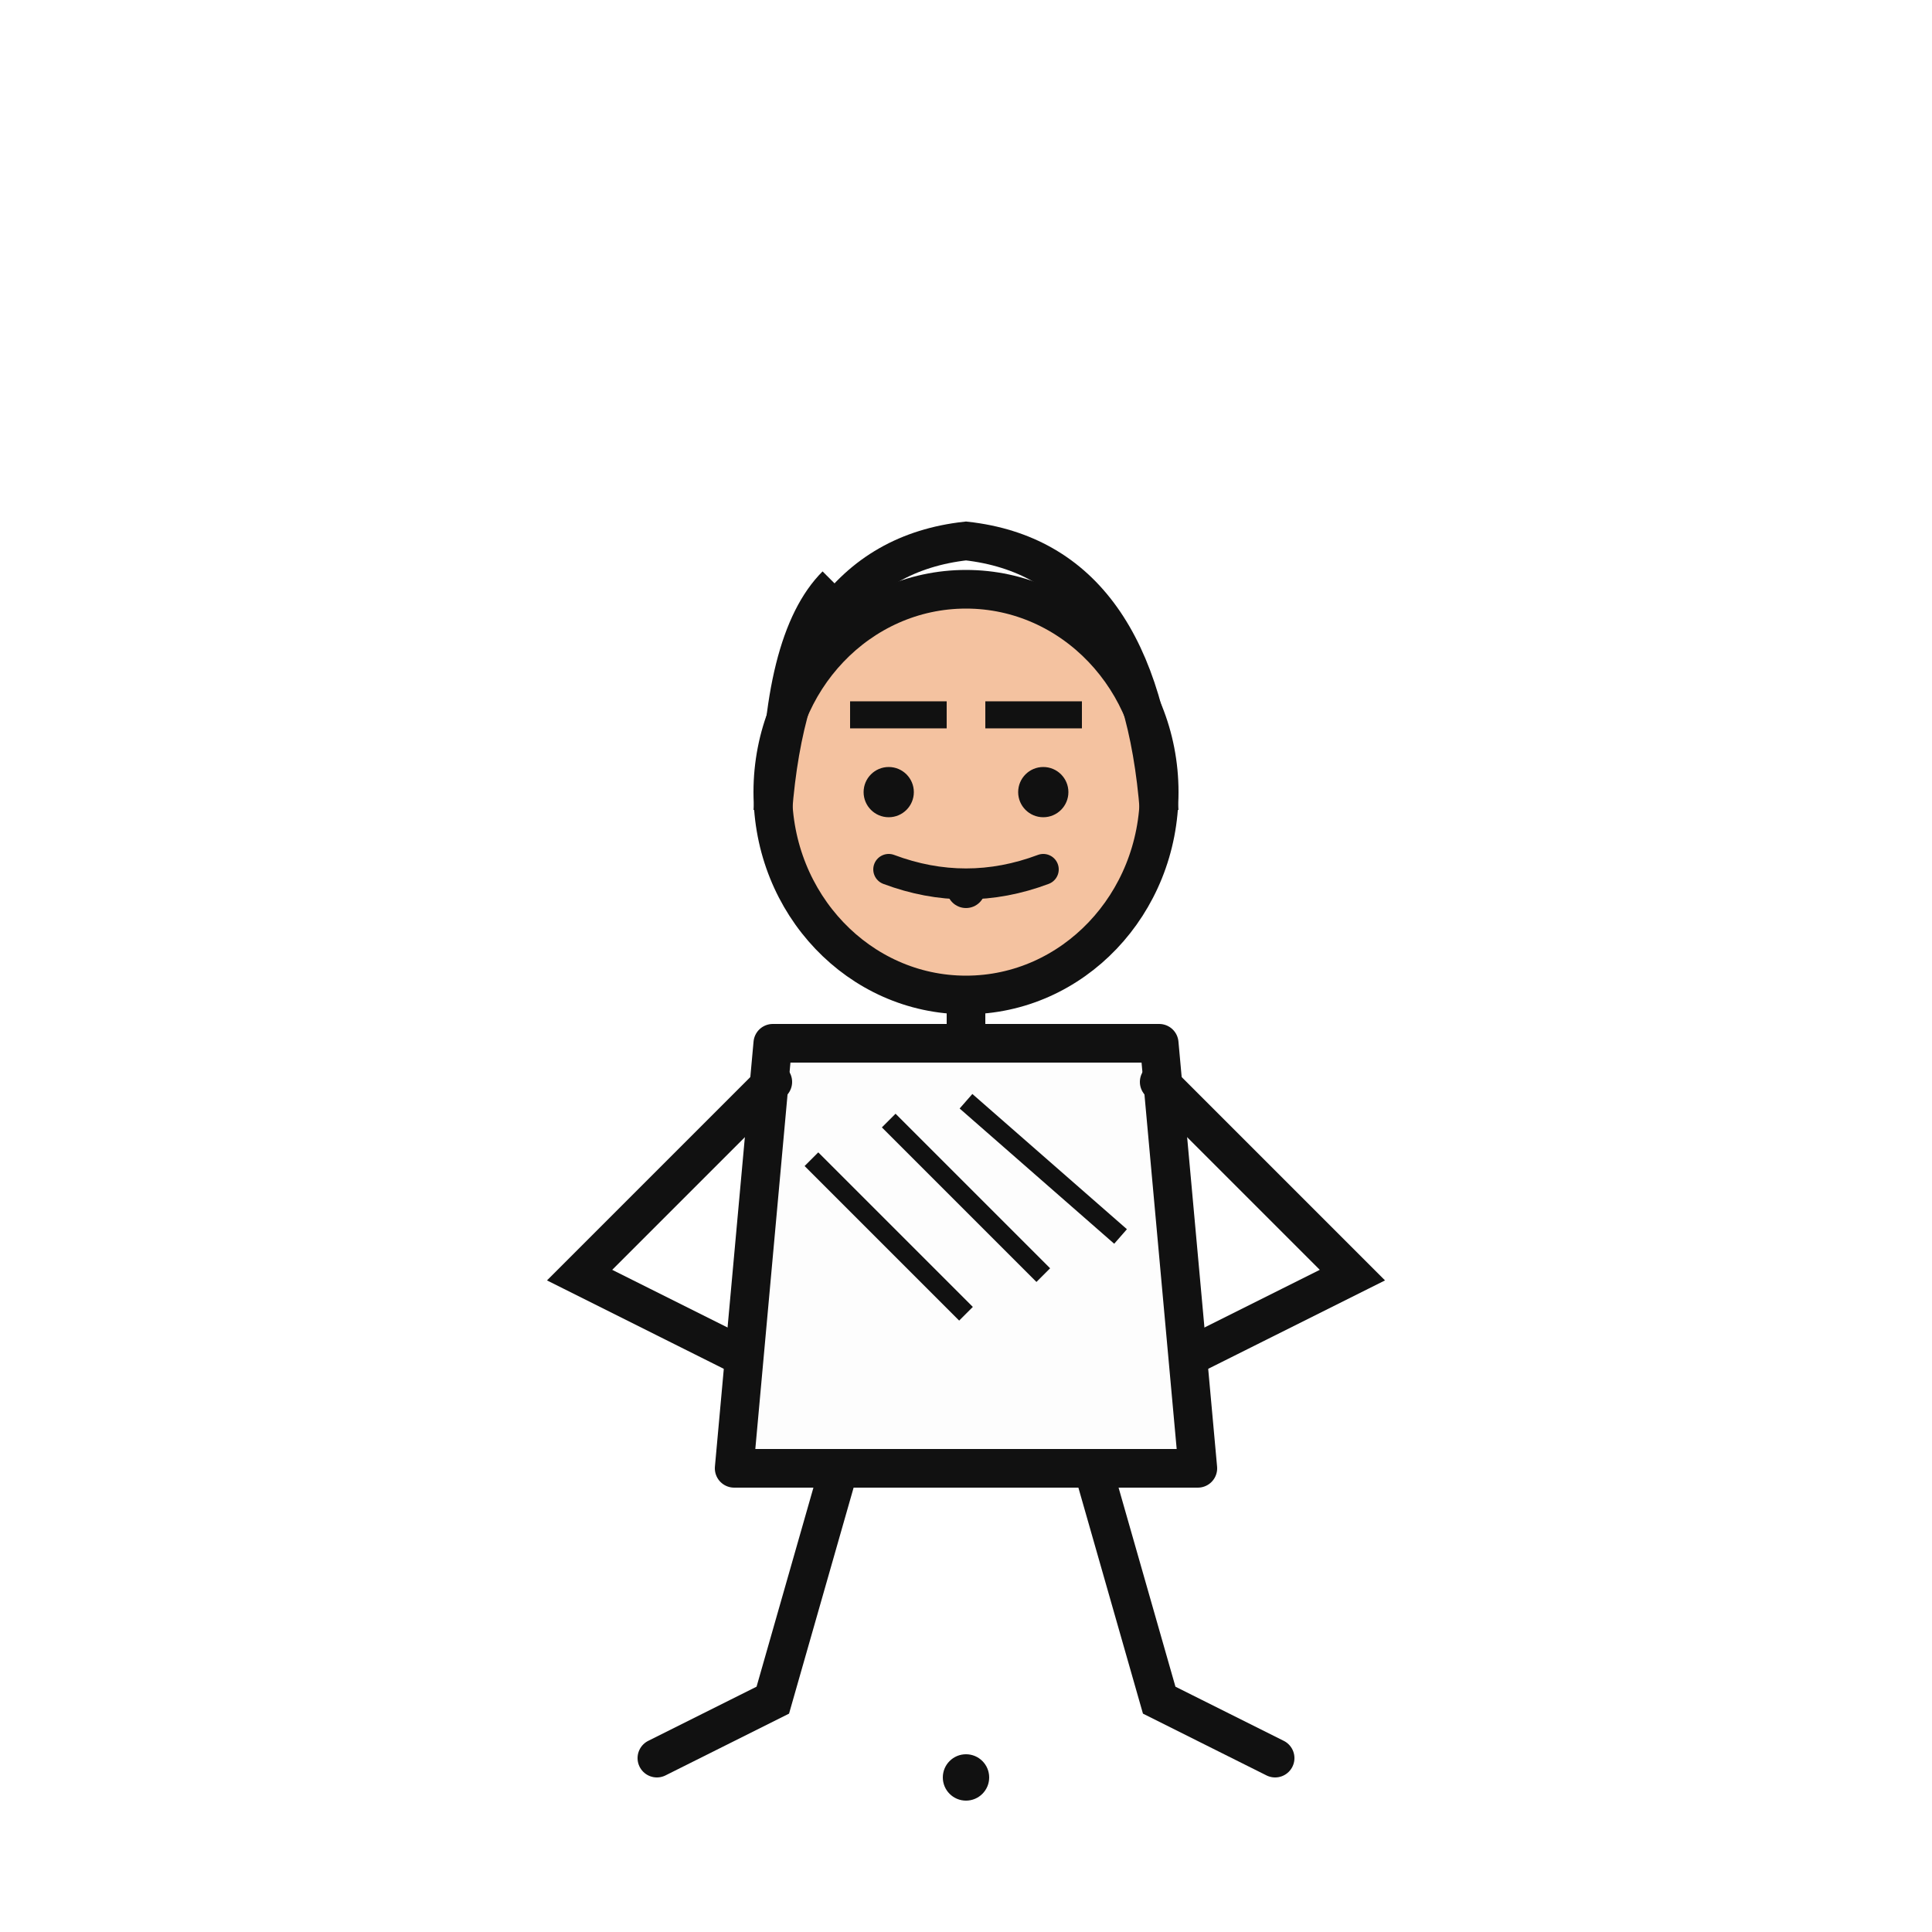
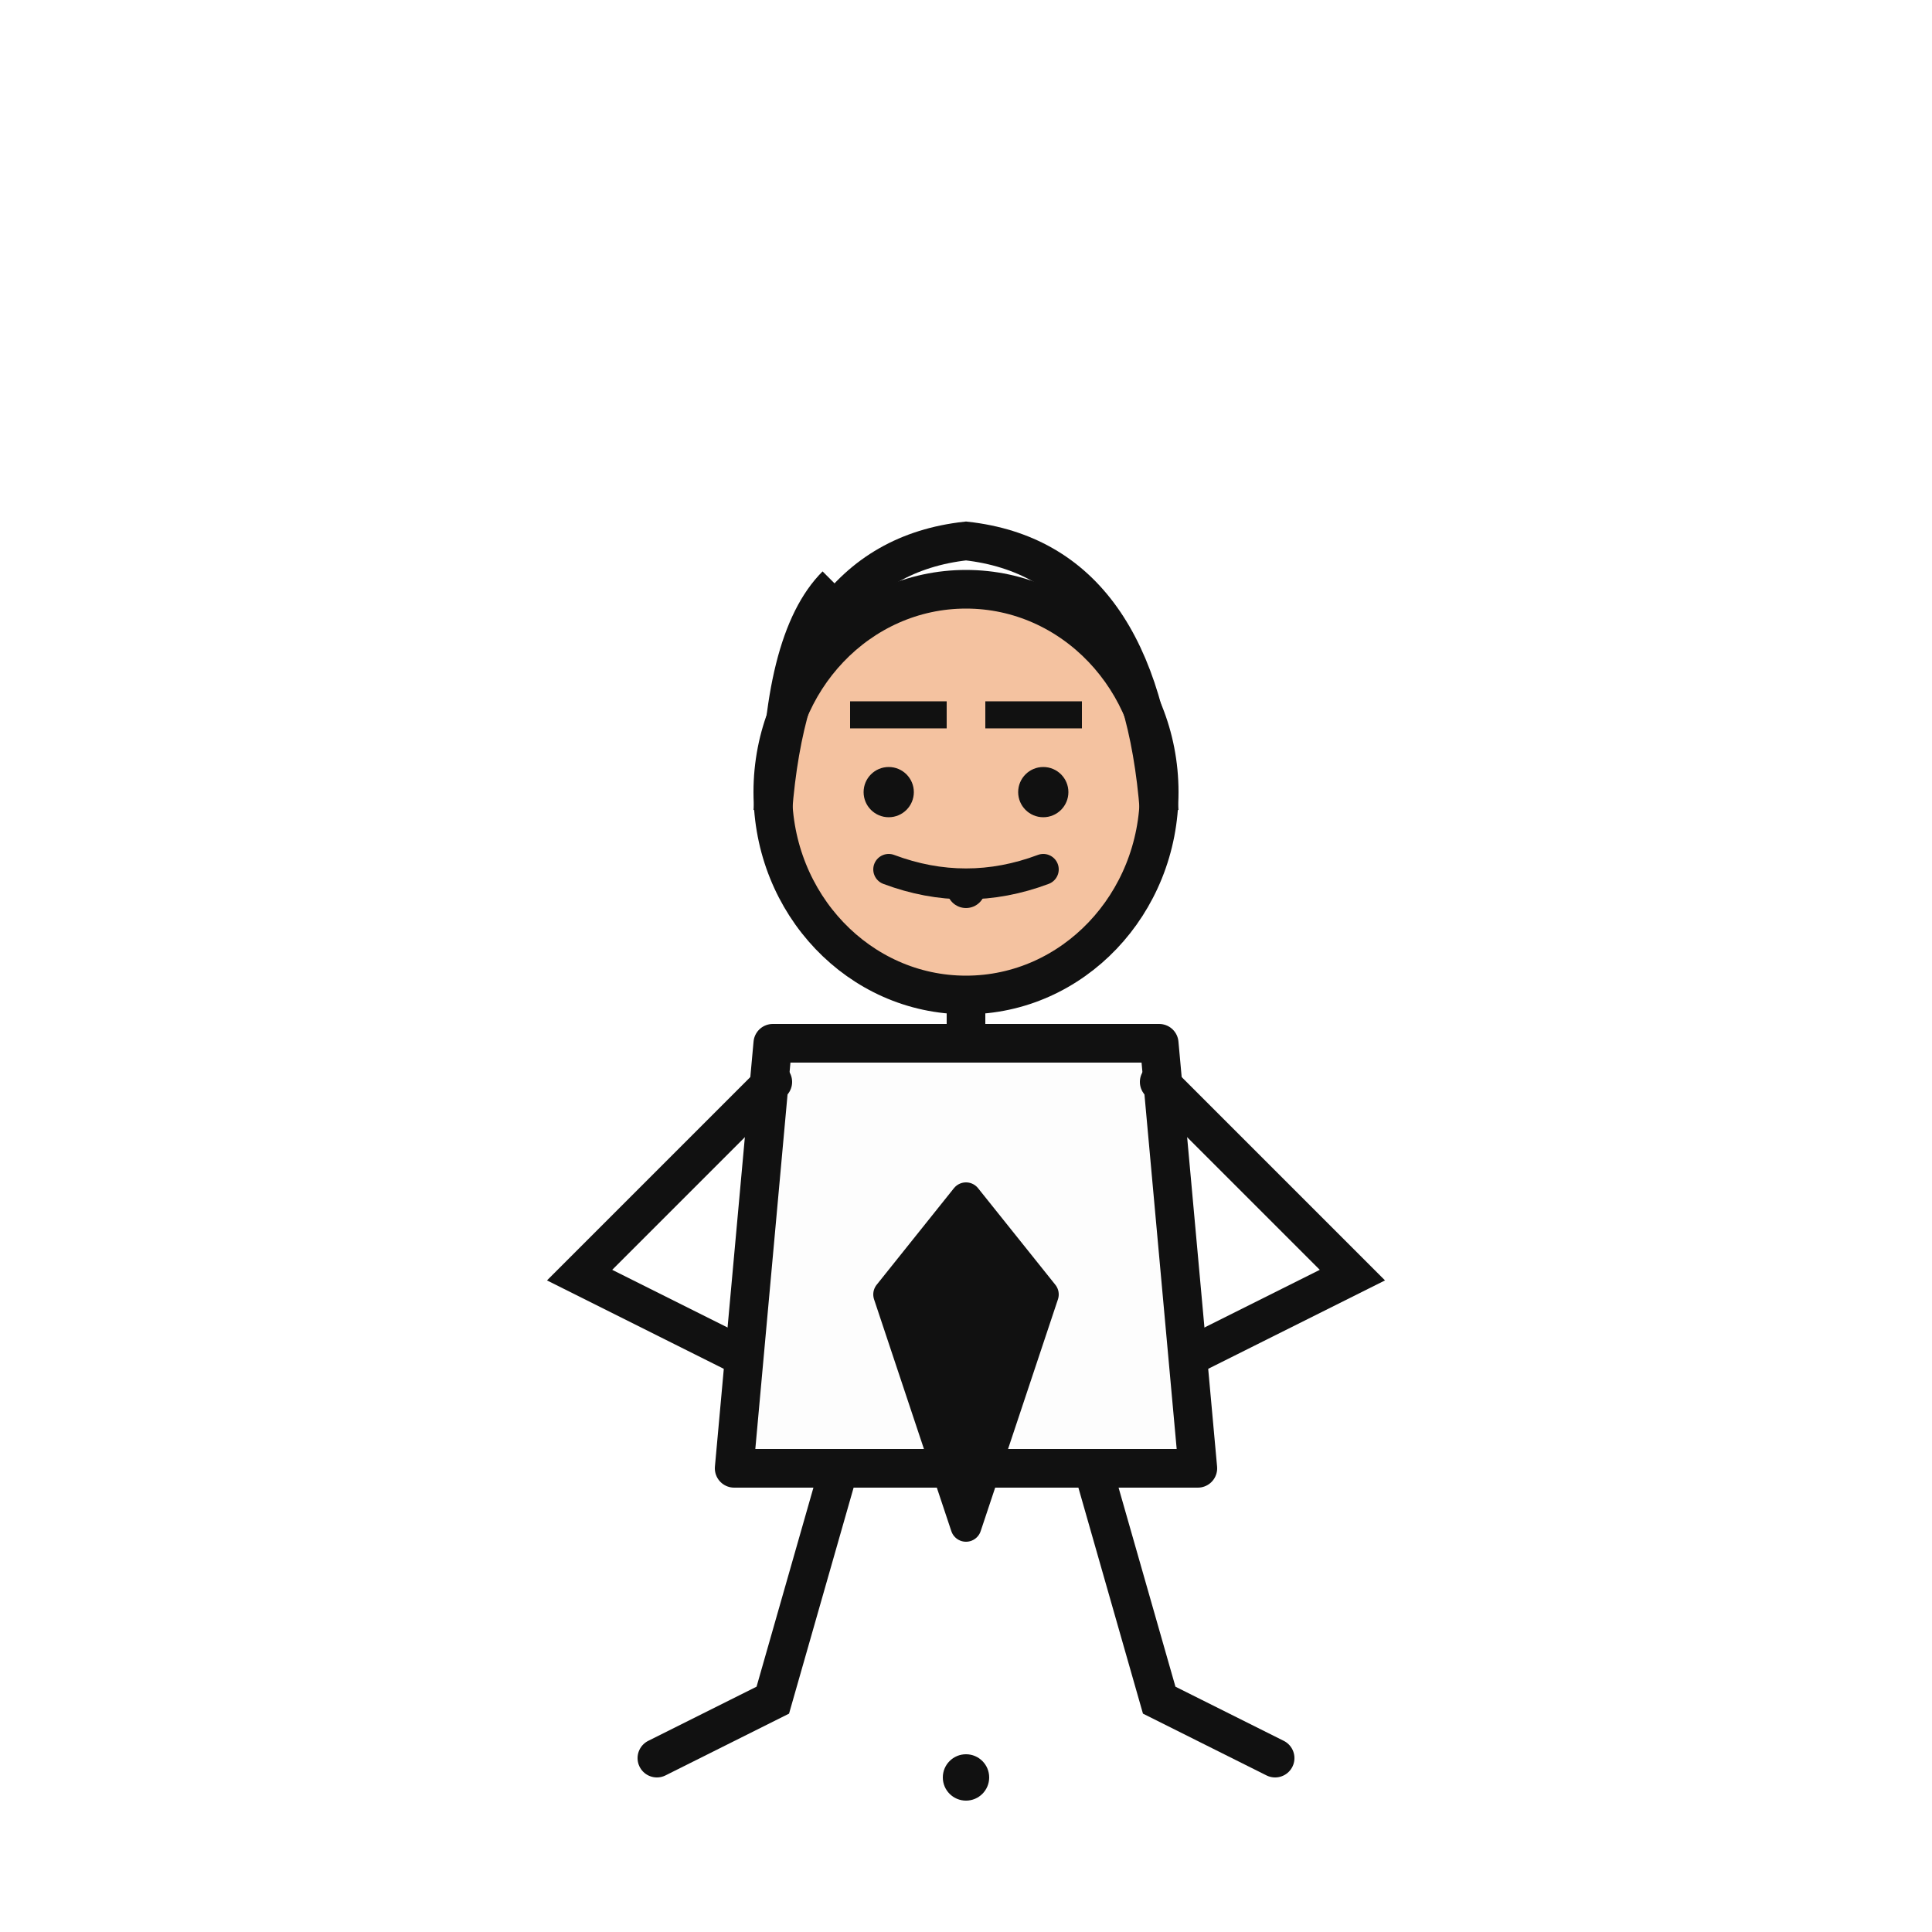
<svg xmlns="http://www.w3.org/2000/svg" viewBox="0 0 100 100" width="100" height="100">
  <path d="M 44 74 L 40 88 L 34 91" fill="none" stroke="#111" stroke-width="2" stroke-linecap="round" />
  <path d="M 56 74 L 60 88 L 66 91" fill="none" stroke="#111" stroke-width="2" stroke-linecap="round" />
  <path d="M 40 54 L 38 76 L 62 76 L 60 54 Z" fill="#fdfdfd" stroke="#111" stroke-width="2" stroke-linejoin="round" />
-   <line x1="42" y1="60" x2="50" y2="68" stroke="#111" stroke-width="1" />
-   <line x1="46" y1="58" x2="54" y2="66" stroke="#111" stroke-width="1" />
-   <line x1="50" y1="57" x2="58" y2="64" stroke="#111" stroke-width="1" />
+   <path d="M 50 62 L 46 67 L 50 79 L 54 67 Z" fill="#111" stroke="#111" stroke-width="1.6" stroke-linejoin="round" />
  <path d="M 40 56 L 30 66 L 38 70" fill="none" stroke="#111" stroke-width="2" stroke-linecap="round" />
  <path d="M 60 56 L 70 66 L 62 70" fill="none" stroke="#111" stroke-width="2" stroke-linecap="round" />
  <line x1="50" y1="54" x2="50" y2="48" stroke="#111" stroke-width="2" />
  <ellipse cx="50" cy="41" rx="10" ry="10.5" fill="#f4c2a0" stroke="#111" stroke-width="2" />
  <path d="M 40 42 Q 41 29 50 28 Q 59 29 60 42" fill="none" stroke="#111" stroke-width="2" />
  <path d="M 40 42 Q 40 33 43 30" fill="none" stroke="#111" stroke-width="1.2" />
  <line x1="44" y1="37" x2="49" y2="37" stroke="#111" stroke-width="1.4" />
  <line x1="51" y1="37" x2="56" y2="37" stroke="#111" stroke-width="1.4" />
  <circle cx="46" cy="41" r="1.3" fill="#111" />
  <circle cx="54" cy="41" r="1.3" fill="#111" />
  <path d="M 46 45 Q 50 46.5 54 45" fill="none" stroke="#111" stroke-width="1.6" stroke-linecap="round" />
  <g id="anchor-feet" data-x="50" data-y="92" transform="translate(50 92)">
    <circle cx="0" cy="0" r="1.2" fill="#111" />
  </g>
  <g id="anchor-mouth" data-x="50" data-y="46" transform="translate(50 46)">
    <circle cx="0" cy="0" r="1" fill="#111" />
  </g>
</svg>
